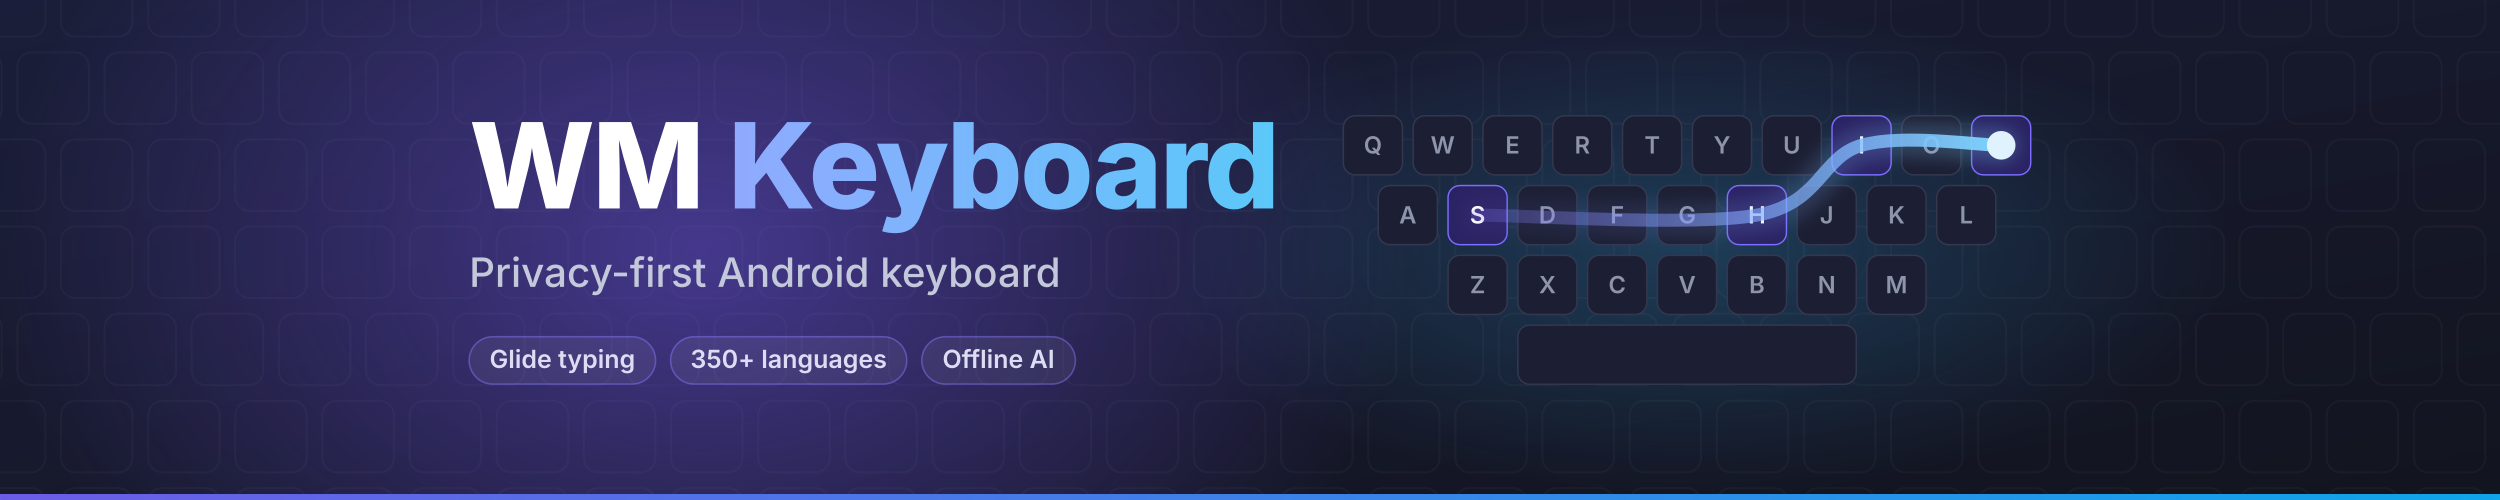
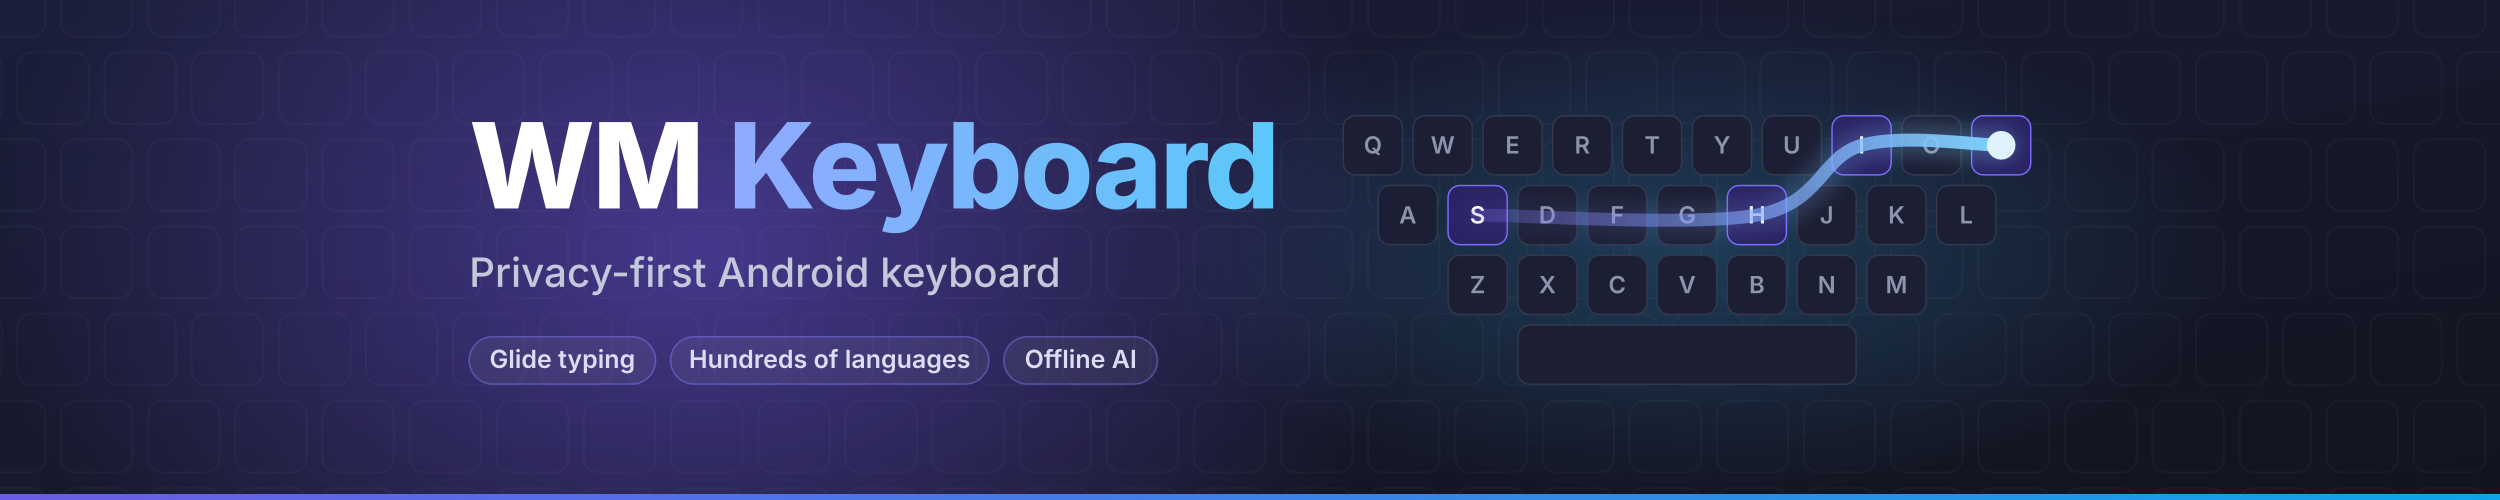
<svg xmlns="http://www.w3.org/2000/svg" width="1920" height="384" viewBox="0 0 1920 384">
  <defs>
    <linearGradient id="bg" x1="0" y1="0" x2="1" y2="1">
      <stop offset="0" stop-color="#1B1E3A" />
      <stop offset="1" stop-color="#12141F" />
    </linearGradient>
    <radialGradient id="glow" cx="0.5" cy="0.5" r="0.5">
      <stop offset="0" stop-color="#7C5CFF" stop-opacity="0.45" />
      <stop offset="1" stop-color="#7C5CFF" stop-opacity="0" />
    </radialGradient>
    <radialGradient id="glow2" cx="0.5" cy="0.5" r="0.5">
      <stop offset="0" stop-color="#38BDF8" stop-opacity="0.22" />
      <stop offset="1" stop-color="#38BDF8" stop-opacity="0" />
    </radialGradient>
    <linearGradient id="wm" x1="0" y1="0" x2="1" y2="0">
      <stop offset="0" stop-color="#A99BFF" />
      <stop offset="1" stop-color="#5CC8FA" />
    </linearGradient>
    <linearGradient id="trail" x1="0" y1="0" x2="1" y2="0" gradientUnits="objectBoundingBox">
      <stop offset="0" stop-color="#8B7CFF" stop-opacity="0.2" />
      <stop offset="1" stop-color="#7DD3FC" />
    </linearGradient>
    <linearGradient id="bar" x1="0" y1="0" x2="1" y2="0">
      <stop offset="0" stop-color="#6C5CE7" />
      <stop offset="1" stop-color="#0EA5E9" />
    </linearGradient>
    <filter id="blur" x="-20%" y="-50%" width="140%" height="200%">
      <feGaussianBlur stdDeviation="6" />
    </filter>
  </defs>
  <rect width="1920" height="384" fill="url(#bg)" />
  <rect x="-87.0" y="-26.8" width="54.9" height="54.9" rx="11.0" fill="none" stroke="#FFFFFF" stroke-opacity="0.035" stroke-width="1.5" />
  <rect x="-20.1" y="-26.8" width="54.9" height="54.9" rx="11.0" fill="none" stroke="#FFFFFF" stroke-opacity="0.035" stroke-width="1.5" />
  <rect x="46.8" y="-26.8" width="54.9" height="54.9" rx="11.0" fill="none" stroke="#FFFFFF" stroke-opacity="0.035" stroke-width="1.5" />
  <rect x="113.8" y="-26.8" width="54.9" height="54.9" rx="11.0" fill="none" stroke="#FFFFFF" stroke-opacity="0.035" stroke-width="1.5" />
  <rect x="180.7" y="-26.8" width="54.9" height="54.9" rx="11.0" fill="none" stroke="#FFFFFF" stroke-opacity="0.035" stroke-width="1.5" />
  <rect x="247.6" y="-26.8" width="54.9" height="54.9" rx="11.0" fill="none" stroke="#FFFFFF" stroke-opacity="0.035" stroke-width="1.5" />
  <rect x="314.6" y="-26.8" width="54.9" height="54.9" rx="11.0" fill="none" stroke="#FFFFFF" stroke-opacity="0.035" stroke-width="1.5" />
  <rect x="381.5" y="-26.8" width="54.9" height="54.9" rx="11.0" fill="none" stroke="#FFFFFF" stroke-opacity="0.035" stroke-width="1.5" />
  <rect x="448.4" y="-26.8" width="54.9" height="54.9" rx="11.0" fill="none" stroke="#FFFFFF" stroke-opacity="0.035" stroke-width="1.5" />
  <rect x="515.3" y="-26.8" width="54.9" height="54.9" rx="11.0" fill="none" stroke="#FFFFFF" stroke-opacity="0.035" stroke-width="1.5" />
  <rect x="582.3" y="-26.8" width="54.9" height="54.9" rx="11.0" fill="none" stroke="#FFFFFF" stroke-opacity="0.035" stroke-width="1.5" />
  <rect x="649.2" y="-26.8" width="54.9" height="54.9" rx="11.0" fill="none" stroke="#FFFFFF" stroke-opacity="0.035" stroke-width="1.5" />
  <rect x="716.1" y="-26.8" width="54.9" height="54.9" rx="11.0" fill="none" stroke="#FFFFFF" stroke-opacity="0.035" stroke-width="1.5" />
  <rect x="783.0" y="-26.8" width="54.9" height="54.9" rx="11.0" fill="none" stroke="#FFFFFF" stroke-opacity="0.035" stroke-width="1.5" />
  <rect x="850.0" y="-26.8" width="54.9" height="54.9" rx="11.0" fill="none" stroke="#FFFFFF" stroke-opacity="0.035" stroke-width="1.5" />
  <rect x="916.9" y="-26.8" width="54.9" height="54.9" rx="11.0" fill="none" stroke="#FFFFFF" stroke-opacity="0.035" stroke-width="1.5" />
  <rect x="983.8" y="-26.8" width="54.9" height="54.9" rx="11.0" fill="none" stroke="#FFFFFF" stroke-opacity="0.035" stroke-width="1.5" />
  <rect x="1050.7" y="-26.8" width="54.9" height="54.9" rx="11.0" fill="none" stroke="#FFFFFF" stroke-opacity="0.035" stroke-width="1.5" />
  <rect x="1117.7" y="-26.8" width="54.9" height="54.9" rx="11.0" fill="none" stroke="#FFFFFF" stroke-opacity="0.035" stroke-width="1.5" />
  <rect x="1184.6" y="-26.8" width="54.9" height="54.9" rx="11.0" fill="none" stroke="#FFFFFF" stroke-opacity="0.035" stroke-width="1.5" />
  <rect x="1251.5" y="-26.8" width="54.9" height="54.9" rx="11.0" fill="none" stroke="#FFFFFF" stroke-opacity="0.035" stroke-width="1.5" />
  <rect x="1318.4" y="-26.8" width="54.9" height="54.9" rx="11.0" fill="none" stroke="#FFFFFF" stroke-opacity="0.035" stroke-width="1.5" />
  <rect x="1385.4" y="-26.8" width="54.9" height="54.9" rx="11.0" fill="none" stroke="#FFFFFF" stroke-opacity="0.035" stroke-width="1.5" />
  <rect x="1452.3" y="-26.8" width="54.9" height="54.9" rx="11.0" fill="none" stroke="#FFFFFF" stroke-opacity="0.035" stroke-width="1.5" />
  <rect x="1519.2" y="-26.8" width="54.9" height="54.9" rx="11.0" fill="none" stroke="#FFFFFF" stroke-opacity="0.035" stroke-width="1.5" />
  <rect x="1586.1" y="-26.8" width="54.9" height="54.9" rx="11.0" fill="none" stroke="#FFFFFF" stroke-opacity="0.035" stroke-width="1.5" />
  <rect x="1653.1" y="-26.8" width="54.9" height="54.9" rx="11.0" fill="none" stroke="#FFFFFF" stroke-opacity="0.035" stroke-width="1.5" />
  <rect x="1720.0" y="-26.8" width="54.9" height="54.9" rx="11.0" fill="none" stroke="#FFFFFF" stroke-opacity="0.035" stroke-width="1.5" />
  <rect x="1786.9" y="-26.8" width="54.9" height="54.9" rx="11.0" fill="none" stroke="#FFFFFF" stroke-opacity="0.035" stroke-width="1.5" />
  <rect x="1853.8" y="-26.8" width="54.9" height="54.9" rx="11.0" fill="none" stroke="#FFFFFF" stroke-opacity="0.035" stroke-width="1.5" />
  <rect x="1920.8" y="-26.8" width="54.9" height="54.9" rx="11.0" fill="none" stroke="#FFFFFF" stroke-opacity="0.035" stroke-width="1.5" />
  <rect x="-53.5" y="40.2" width="54.9" height="54.9" rx="11.0" fill="none" stroke="#FFFFFF" stroke-opacity="0.035" stroke-width="1.5" />
  <rect x="13.4" y="40.2" width="54.9" height="54.9" rx="11.0" fill="none" stroke="#FFFFFF" stroke-opacity="0.035" stroke-width="1.5" />
  <rect x="80.3" y="40.2" width="54.9" height="54.9" rx="11.0" fill="none" stroke="#FFFFFF" stroke-opacity="0.035" stroke-width="1.5" />
  <rect x="147.2" y="40.2" width="54.9" height="54.9" rx="11.0" fill="none" stroke="#FFFFFF" stroke-opacity="0.035" stroke-width="1.5" />
  <rect x="214.2" y="40.2" width="54.9" height="54.9" rx="11.0" fill="none" stroke="#FFFFFF" stroke-opacity="0.035" stroke-width="1.5" />
  <rect x="281.1" y="40.2" width="54.9" height="54.9" rx="11.0" fill="none" stroke="#FFFFFF" stroke-opacity="0.035" stroke-width="1.5" />
  <rect x="348.0" y="40.2" width="54.9" height="54.9" rx="11.0" fill="none" stroke="#FFFFFF" stroke-opacity="0.035" stroke-width="1.5" />
  <rect x="414.9" y="40.2" width="54.9" height="54.9" rx="11.0" fill="none" stroke="#FFFFFF" stroke-opacity="0.035" stroke-width="1.5" />
  <rect x="481.9" y="40.2" width="54.9" height="54.9" rx="11.0" fill="none" stroke="#FFFFFF" stroke-opacity="0.035" stroke-width="1.5" />
  <rect x="548.8" y="40.2" width="54.9" height="54.9" rx="11.0" fill="none" stroke="#FFFFFF" stroke-opacity="0.035" stroke-width="1.5" />
  <rect x="615.7" y="40.2" width="54.9" height="54.9" rx="11.0" fill="none" stroke="#FFFFFF" stroke-opacity="0.035" stroke-width="1.5" />
  <rect x="682.6" y="40.2" width="54.9" height="54.9" rx="11.0" fill="none" stroke="#FFFFFF" stroke-opacity="0.035" stroke-width="1.5" />
  <rect x="749.6" y="40.2" width="54.9" height="54.9" rx="11.0" fill="none" stroke="#FFFFFF" stroke-opacity="0.035" stroke-width="1.5" />
  <rect x="816.5" y="40.2" width="54.9" height="54.9" rx="11.0" fill="none" stroke="#FFFFFF" stroke-opacity="0.035" stroke-width="1.5" />
  <rect x="883.4" y="40.2" width="54.9" height="54.9" rx="11.0" fill="none" stroke="#FFFFFF" stroke-opacity="0.035" stroke-width="1.5" />
  <rect x="950.3" y="40.2" width="54.9" height="54.9" rx="11.0" fill="none" stroke="#FFFFFF" stroke-opacity="0.035" stroke-width="1.5" />
  <rect x="1017.3" y="40.2" width="54.9" height="54.9" rx="11.0" fill="none" stroke="#FFFFFF" stroke-opacity="0.035" stroke-width="1.5" />
  <rect x="1084.2" y="40.2" width="54.9" height="54.9" rx="11.0" fill="none" stroke="#FFFFFF" stroke-opacity="0.035" stroke-width="1.5" />
  <rect x="1151.1" y="40.2" width="54.9" height="54.9" rx="11.0" fill="none" stroke="#FFFFFF" stroke-opacity="0.035" stroke-width="1.5" />
  <rect x="1218.0" y="40.2" width="54.9" height="54.9" rx="11.0" fill="none" stroke="#FFFFFF" stroke-opacity="0.035" stroke-width="1.5" />
  <rect x="1285.0" y="40.2" width="54.9" height="54.9" rx="11.0" fill="none" stroke="#FFFFFF" stroke-opacity="0.035" stroke-width="1.5" />
  <rect x="1351.9" y="40.2" width="54.9" height="54.9" rx="11.0" fill="none" stroke="#FFFFFF" stroke-opacity="0.035" stroke-width="1.5" />
  <rect x="1418.8" y="40.2" width="54.9" height="54.9" rx="11.0" fill="none" stroke="#FFFFFF" stroke-opacity="0.035" stroke-width="1.5" />
  <rect x="1485.8" y="40.2" width="54.9" height="54.9" rx="11.0" fill="none" stroke="#FFFFFF" stroke-opacity="0.035" stroke-width="1.5" />
  <rect x="1552.7" y="40.2" width="54.9" height="54.9" rx="11.0" fill="none" stroke="#FFFFFF" stroke-opacity="0.035" stroke-width="1.5" />
  <rect x="1619.6" y="40.2" width="54.9" height="54.9" rx="11.0" fill="none" stroke="#FFFFFF" stroke-opacity="0.035" stroke-width="1.5" />
  <rect x="1686.5" y="40.2" width="54.9" height="54.9" rx="11.0" fill="none" stroke="#FFFFFF" stroke-opacity="0.035" stroke-width="1.5" />
  <rect x="1753.5" y="40.2" width="54.9" height="54.9" rx="11.0" fill="none" stroke="#FFFFFF" stroke-opacity="0.035" stroke-width="1.5" />
  <rect x="1820.4" y="40.2" width="54.9" height="54.9" rx="11.0" fill="none" stroke="#FFFFFF" stroke-opacity="0.035" stroke-width="1.5" />
  <rect x="1887.3" y="40.2" width="54.9" height="54.9" rx="11.0" fill="none" stroke="#FFFFFF" stroke-opacity="0.035" stroke-width="1.5" />
  <rect x="1954.2" y="40.2" width="54.9" height="54.9" rx="11.0" fill="none" stroke="#FFFFFF" stroke-opacity="0.035" stroke-width="1.5" />
  <rect x="-20.1" y="107.1" width="54.9" height="54.9" rx="11.0" fill="none" stroke="#FFFFFF" stroke-opacity="0.035" stroke-width="1.5" />
  <rect x="46.8" y="107.1" width="54.9" height="54.9" rx="11.0" fill="none" stroke="#FFFFFF" stroke-opacity="0.035" stroke-width="1.5" />
  <rect x="113.8" y="107.1" width="54.9" height="54.9" rx="11.0" fill="none" stroke="#FFFFFF" stroke-opacity="0.035" stroke-width="1.5" />
  <rect x="180.7" y="107.1" width="54.9" height="54.9" rx="11.0" fill="none" stroke="#FFFFFF" stroke-opacity="0.035" stroke-width="1.5" />
  <rect x="247.6" y="107.1" width="54.9" height="54.9" rx="11.0" fill="none" stroke="#FFFFFF" stroke-opacity="0.035" stroke-width="1.5" />
  <rect x="314.6" y="107.1" width="54.9" height="54.9" rx="11.0" fill="none" stroke="#FFFFFF" stroke-opacity="0.035" stroke-width="1.5" />
  <rect x="381.5" y="107.1" width="54.9" height="54.9" rx="11.0" fill="none" stroke="#FFFFFF" stroke-opacity="0.035" stroke-width="1.5" />
  <rect x="448.4" y="107.1" width="54.9" height="54.9" rx="11.0" fill="none" stroke="#FFFFFF" stroke-opacity="0.035" stroke-width="1.5" />
  <rect x="515.3" y="107.1" width="54.9" height="54.9" rx="11.0" fill="none" stroke="#FFFFFF" stroke-opacity="0.035" stroke-width="1.5" />
  <rect x="582.3" y="107.1" width="54.9" height="54.9" rx="11.0" fill="none" stroke="#FFFFFF" stroke-opacity="0.035" stroke-width="1.5" />
  <rect x="649.2" y="107.1" width="54.9" height="54.9" rx="11.0" fill="none" stroke="#FFFFFF" stroke-opacity="0.035" stroke-width="1.5" />
  <rect x="716.1" y="107.1" width="54.9" height="54.9" rx="11.0" fill="none" stroke="#FFFFFF" stroke-opacity="0.035" stroke-width="1.5" />
  <rect x="783.0" y="107.1" width="54.9" height="54.9" rx="11.0" fill="none" stroke="#FFFFFF" stroke-opacity="0.035" stroke-width="1.5" />
  <rect x="850.0" y="107.1" width="54.9" height="54.9" rx="11.0" fill="none" stroke="#FFFFFF" stroke-opacity="0.035" stroke-width="1.5" />
  <rect x="916.9" y="107.1" width="54.9" height="54.9" rx="11.0" fill="none" stroke="#FFFFFF" stroke-opacity="0.035" stroke-width="1.5" />
  <rect x="983.8" y="107.1" width="54.9" height="54.9" rx="11.0" fill="none" stroke="#FFFFFF" stroke-opacity="0.035" stroke-width="1.5" />
  <rect x="1050.7" y="107.1" width="54.9" height="54.9" rx="11.0" fill="none" stroke="#FFFFFF" stroke-opacity="0.035" stroke-width="1.5" />
  <rect x="1117.7" y="107.1" width="54.9" height="54.9" rx="11.0" fill="none" stroke="#FFFFFF" stroke-opacity="0.035" stroke-width="1.5" />
  <rect x="1184.6" y="107.1" width="54.9" height="54.9" rx="11.0" fill="none" stroke="#FFFFFF" stroke-opacity="0.035" stroke-width="1.5" />
  <rect x="1251.5" y="107.1" width="54.9" height="54.9" rx="11.0" fill="none" stroke="#FFFFFF" stroke-opacity="0.035" stroke-width="1.5" />
  <rect x="1318.4" y="107.1" width="54.9" height="54.9" rx="11.0" fill="none" stroke="#FFFFFF" stroke-opacity="0.035" stroke-width="1.5" />
  <rect x="1385.4" y="107.1" width="54.9" height="54.9" rx="11.0" fill="none" stroke="#FFFFFF" stroke-opacity="0.035" stroke-width="1.5" />
  <rect x="1452.3" y="107.1" width="54.9" height="54.9" rx="11.0" fill="none" stroke="#FFFFFF" stroke-opacity="0.035" stroke-width="1.5" />
  <rect x="1519.2" y="107.1" width="54.9" height="54.9" rx="11.0" fill="none" stroke="#FFFFFF" stroke-opacity="0.035" stroke-width="1.5" />
  <rect x="1586.1" y="107.1" width="54.9" height="54.9" rx="11.0" fill="none" stroke="#FFFFFF" stroke-opacity="0.035" stroke-width="1.5" />
  <rect x="1653.1" y="107.1" width="54.9" height="54.9" rx="11.0" fill="none" stroke="#FFFFFF" stroke-opacity="0.035" stroke-width="1.5" />
  <rect x="1720.0" y="107.1" width="54.9" height="54.9" rx="11.0" fill="none" stroke="#FFFFFF" stroke-opacity="0.035" stroke-width="1.5" />
  <rect x="1786.9" y="107.1" width="54.9" height="54.9" rx="11.0" fill="none" stroke="#FFFFFF" stroke-opacity="0.035" stroke-width="1.5" />
  <rect x="1853.8" y="107.1" width="54.9" height="54.9" rx="11.0" fill="none" stroke="#FFFFFF" stroke-opacity="0.035" stroke-width="1.5" />
  <rect x="1920.8" y="107.1" width="54.9" height="54.9" rx="11.0" fill="none" stroke="#FFFFFF" stroke-opacity="0.035" stroke-width="1.5" />
  <rect x="1987.7" y="107.1" width="54.9" height="54.9" rx="11.0" fill="none" stroke="#FFFFFF" stroke-opacity="0.035" stroke-width="1.5" />
  <rect x="-87.0" y="174.0" width="54.9" height="54.9" rx="11.0" fill="none" stroke="#FFFFFF" stroke-opacity="0.035" stroke-width="1.5" />
  <rect x="-20.1" y="174.0" width="54.9" height="54.9" rx="11.0" fill="none" stroke="#FFFFFF" stroke-opacity="0.035" stroke-width="1.5" />
  <rect x="46.8" y="174.0" width="54.9" height="54.9" rx="11.0" fill="none" stroke="#FFFFFF" stroke-opacity="0.035" stroke-width="1.5" />
  <rect x="113.8" y="174.0" width="54.9" height="54.9" rx="11.0" fill="none" stroke="#FFFFFF" stroke-opacity="0.035" stroke-width="1.5" />
  <rect x="180.7" y="174.0" width="54.9" height="54.9" rx="11.0" fill="none" stroke="#FFFFFF" stroke-opacity="0.035" stroke-width="1.5" />
  <rect x="247.6" y="174.0" width="54.9" height="54.9" rx="11.0" fill="none" stroke="#FFFFFF" stroke-opacity="0.035" stroke-width="1.5" />
  <rect x="314.6" y="174.0" width="54.9" height="54.9" rx="11.0" fill="none" stroke="#FFFFFF" stroke-opacity="0.035" stroke-width="1.5" />
  <rect x="381.5" y="174.0" width="54.9" height="54.9" rx="11.0" fill="none" stroke="#FFFFFF" stroke-opacity="0.035" stroke-width="1.5" />
  <rect x="448.4" y="174.0" width="54.9" height="54.9" rx="11.0" fill="none" stroke="#FFFFFF" stroke-opacity="0.035" stroke-width="1.5" />
  <rect x="515.3" y="174.0" width="54.9" height="54.9" rx="11.0" fill="none" stroke="#FFFFFF" stroke-opacity="0.035" stroke-width="1.5" />
  <rect x="582.3" y="174.0" width="54.9" height="54.9" rx="11.0" fill="none" stroke="#FFFFFF" stroke-opacity="0.035" stroke-width="1.5" />
  <rect x="649.2" y="174.0" width="54.9" height="54.9" rx="11.0" fill="none" stroke="#FFFFFF" stroke-opacity="0.035" stroke-width="1.5" />
  <rect x="716.1" y="174.0" width="54.9" height="54.9" rx="11.0" fill="none" stroke="#FFFFFF" stroke-opacity="0.035" stroke-width="1.5" />
  <rect x="783.0" y="174.0" width="54.9" height="54.9" rx="11.0" fill="none" stroke="#FFFFFF" stroke-opacity="0.035" stroke-width="1.5" />
  <rect x="850.0" y="174.0" width="54.9" height="54.9" rx="11.0" fill="none" stroke="#FFFFFF" stroke-opacity="0.035" stroke-width="1.5" />
  <rect x="916.9" y="174.0" width="54.9" height="54.9" rx="11.0" fill="none" stroke="#FFFFFF" stroke-opacity="0.035" stroke-width="1.5" />
  <rect x="983.8" y="174.0" width="54.9" height="54.9" rx="11.0" fill="none" stroke="#FFFFFF" stroke-opacity="0.035" stroke-width="1.5" />
  <rect x="1050.7" y="174.0" width="54.9" height="54.9" rx="11.0" fill="none" stroke="#FFFFFF" stroke-opacity="0.035" stroke-width="1.5" />
  <rect x="1117.7" y="174.0" width="54.9" height="54.9" rx="11.0" fill="none" stroke="#FFFFFF" stroke-opacity="0.035" stroke-width="1.5" />
  <rect x="1184.6" y="174.0" width="54.9" height="54.9" rx="11.0" fill="none" stroke="#FFFFFF" stroke-opacity="0.035" stroke-width="1.5" />
  <rect x="1251.5" y="174.0" width="54.9" height="54.9" rx="11.0" fill="none" stroke="#FFFFFF" stroke-opacity="0.035" stroke-width="1.5" />
  <rect x="1318.4" y="174.0" width="54.9" height="54.9" rx="11.0" fill="none" stroke="#FFFFFF" stroke-opacity="0.035" stroke-width="1.5" />
  <rect x="1385.4" y="174.0" width="54.9" height="54.9" rx="11.0" fill="none" stroke="#FFFFFF" stroke-opacity="0.035" stroke-width="1.5" />
  <rect x="1452.3" y="174.0" width="54.9" height="54.9" rx="11.0" fill="none" stroke="#FFFFFF" stroke-opacity="0.035" stroke-width="1.5" />
  <rect x="1519.2" y="174.0" width="54.9" height="54.9" rx="11.0" fill="none" stroke="#FFFFFF" stroke-opacity="0.035" stroke-width="1.5" />
  <rect x="1586.1" y="174.0" width="54.9" height="54.9" rx="11.0" fill="none" stroke="#FFFFFF" stroke-opacity="0.035" stroke-width="1.5" />
  <rect x="1653.1" y="174.0" width="54.9" height="54.9" rx="11.0" fill="none" stroke="#FFFFFF" stroke-opacity="0.035" stroke-width="1.5" />
  <rect x="1720.0" y="174.0" width="54.9" height="54.9" rx="11.0" fill="none" stroke="#FFFFFF" stroke-opacity="0.035" stroke-width="1.5" />
  <rect x="1786.9" y="174.0" width="54.9" height="54.9" rx="11.0" fill="none" stroke="#FFFFFF" stroke-opacity="0.035" stroke-width="1.5" />
  <rect x="1853.8" y="174.0" width="54.9" height="54.9" rx="11.0" fill="none" stroke="#FFFFFF" stroke-opacity="0.035" stroke-width="1.5" />
  <rect x="1920.8" y="174.0" width="54.9" height="54.9" rx="11.0" fill="none" stroke="#FFFFFF" stroke-opacity="0.035" stroke-width="1.5" />
  <rect x="-53.5" y="240.9" width="54.9" height="54.9" rx="11.0" fill="none" stroke="#FFFFFF" stroke-opacity="0.035" stroke-width="1.5" />
  <rect x="13.4" y="240.9" width="54.9" height="54.9" rx="11.0" fill="none" stroke="#FFFFFF" stroke-opacity="0.035" stroke-width="1.5" />
  <rect x="80.3" y="240.9" width="54.9" height="54.9" rx="11.0" fill="none" stroke="#FFFFFF" stroke-opacity="0.035" stroke-width="1.5" />
  <rect x="147.2" y="240.9" width="54.9" height="54.9" rx="11.0" fill="none" stroke="#FFFFFF" stroke-opacity="0.035" stroke-width="1.5" />
  <rect x="214.2" y="240.9" width="54.9" height="54.9" rx="11.0" fill="none" stroke="#FFFFFF" stroke-opacity="0.035" stroke-width="1.5" />
  <rect x="281.1" y="240.9" width="54.9" height="54.9" rx="11.0" fill="none" stroke="#FFFFFF" stroke-opacity="0.035" stroke-width="1.5" />
  <rect x="348.0" y="240.9" width="54.9" height="54.9" rx="11.0" fill="none" stroke="#FFFFFF" stroke-opacity="0.035" stroke-width="1.5" />
  <rect x="414.9" y="240.9" width="54.9" height="54.9" rx="11.0" fill="none" stroke="#FFFFFF" stroke-opacity="0.035" stroke-width="1.5" />
  <rect x="481.9" y="240.9" width="54.9" height="54.9" rx="11.0" fill="none" stroke="#FFFFFF" stroke-opacity="0.035" stroke-width="1.5" />
  <rect x="548.8" y="240.9" width="54.9" height="54.9" rx="11.0" fill="none" stroke="#FFFFFF" stroke-opacity="0.035" stroke-width="1.5" />
  <rect x="615.7" y="240.9" width="54.9" height="54.9" rx="11.0" fill="none" stroke="#FFFFFF" stroke-opacity="0.035" stroke-width="1.5" />
  <rect x="682.6" y="240.9" width="54.9" height="54.9" rx="11.0" fill="none" stroke="#FFFFFF" stroke-opacity="0.035" stroke-width="1.5" />
  <rect x="749.6" y="240.9" width="54.9" height="54.9" rx="11.0" fill="none" stroke="#FFFFFF" stroke-opacity="0.035" stroke-width="1.5" />
  <rect x="816.5" y="240.9" width="54.9" height="54.9" rx="11.0" fill="none" stroke="#FFFFFF" stroke-opacity="0.035" stroke-width="1.5" />
  <rect x="883.4" y="240.9" width="54.9" height="54.9" rx="11.0" fill="none" stroke="#FFFFFF" stroke-opacity="0.035" stroke-width="1.5" />
  <rect x="950.3" y="240.9" width="54.9" height="54.9" rx="11.0" fill="none" stroke="#FFFFFF" stroke-opacity="0.035" stroke-width="1.5" />
  <rect x="1017.3" y="240.9" width="54.9" height="54.9" rx="11.0" fill="none" stroke="#FFFFFF" stroke-opacity="0.035" stroke-width="1.5" />
  <rect x="1084.2" y="240.9" width="54.9" height="54.9" rx="11.0" fill="none" stroke="#FFFFFF" stroke-opacity="0.035" stroke-width="1.5" />
  <rect x="1151.1" y="240.9" width="54.9" height="54.9" rx="11.0" fill="none" stroke="#FFFFFF" stroke-opacity="0.035" stroke-width="1.5" />
  <rect x="1218.0" y="240.9" width="54.9" height="54.9" rx="11.0" fill="none" stroke="#FFFFFF" stroke-opacity="0.035" stroke-width="1.5" />
  <rect x="1285.0" y="240.9" width="54.9" height="54.9" rx="11.0" fill="none" stroke="#FFFFFF" stroke-opacity="0.035" stroke-width="1.5" />
  <rect x="1351.9" y="240.9" width="54.9" height="54.9" rx="11.0" fill="none" stroke="#FFFFFF" stroke-opacity="0.035" stroke-width="1.5" />
  <rect x="1418.8" y="240.9" width="54.9" height="54.9" rx="11.0" fill="none" stroke="#FFFFFF" stroke-opacity="0.035" stroke-width="1.5" />
  <rect x="1485.8" y="240.9" width="54.9" height="54.9" rx="11.0" fill="none" stroke="#FFFFFF" stroke-opacity="0.035" stroke-width="1.5" />
  <rect x="1552.7" y="240.9" width="54.9" height="54.9" rx="11.0" fill="none" stroke="#FFFFFF" stroke-opacity="0.035" stroke-width="1.5" />
  <rect x="1619.6" y="240.9" width="54.9" height="54.9" rx="11.0" fill="none" stroke="#FFFFFF" stroke-opacity="0.035" stroke-width="1.5" />
  <rect x="1686.5" y="240.9" width="54.9" height="54.9" rx="11.0" fill="none" stroke="#FFFFFF" stroke-opacity="0.035" stroke-width="1.5" />
  <rect x="1753.5" y="240.9" width="54.9" height="54.9" rx="11.0" fill="none" stroke="#FFFFFF" stroke-opacity="0.035" stroke-width="1.5" />
  <rect x="1820.4" y="240.9" width="54.9" height="54.9" rx="11.0" fill="none" stroke="#FFFFFF" stroke-opacity="0.035" stroke-width="1.5" />
  <rect x="1887.3" y="240.9" width="54.9" height="54.9" rx="11.0" fill="none" stroke="#FFFFFF" stroke-opacity="0.035" stroke-width="1.5" />
  <rect x="1954.2" y="240.9" width="54.9" height="54.9" rx="11.0" fill="none" stroke="#FFFFFF" stroke-opacity="0.035" stroke-width="1.5" />
  <rect x="-20.1" y="307.9" width="54.9" height="54.9" rx="11.0" fill="none" stroke="#FFFFFF" stroke-opacity="0.035" stroke-width="1.5" />
  <rect x="46.8" y="307.9" width="54.9" height="54.9" rx="11.0" fill="none" stroke="#FFFFFF" stroke-opacity="0.035" stroke-width="1.5" />
  <rect x="113.8" y="307.9" width="54.9" height="54.9" rx="11.0" fill="none" stroke="#FFFFFF" stroke-opacity="0.035" stroke-width="1.5" />
  <rect x="180.7" y="307.9" width="54.9" height="54.9" rx="11.0" fill="none" stroke="#FFFFFF" stroke-opacity="0.035" stroke-width="1.5" />
  <rect x="247.6" y="307.9" width="54.9" height="54.9" rx="11.0" fill="none" stroke="#FFFFFF" stroke-opacity="0.035" stroke-width="1.5" />
  <rect x="314.6" y="307.9" width="54.9" height="54.9" rx="11.0" fill="none" stroke="#FFFFFF" stroke-opacity="0.035" stroke-width="1.5" />
  <rect x="381.5" y="307.9" width="54.9" height="54.9" rx="11.0" fill="none" stroke="#FFFFFF" stroke-opacity="0.035" stroke-width="1.5" />
  <rect x="448.4" y="307.9" width="54.9" height="54.9" rx="11.0" fill="none" stroke="#FFFFFF" stroke-opacity="0.035" stroke-width="1.5" />
  <rect x="515.3" y="307.9" width="54.9" height="54.9" rx="11.0" fill="none" stroke="#FFFFFF" stroke-opacity="0.035" stroke-width="1.5" />
  <rect x="582.3" y="307.9" width="54.9" height="54.9" rx="11.0" fill="none" stroke="#FFFFFF" stroke-opacity="0.035" stroke-width="1.5" />
  <rect x="649.2" y="307.9" width="54.9" height="54.9" rx="11.0" fill="none" stroke="#FFFFFF" stroke-opacity="0.035" stroke-width="1.5" />
  <rect x="716.1" y="307.9" width="54.9" height="54.9" rx="11.0" fill="none" stroke="#FFFFFF" stroke-opacity="0.035" stroke-width="1.5" />
  <rect x="783.0" y="307.9" width="54.9" height="54.9" rx="11.0" fill="none" stroke="#FFFFFF" stroke-opacity="0.035" stroke-width="1.5" />
  <rect x="850.0" y="307.9" width="54.9" height="54.9" rx="11.0" fill="none" stroke="#FFFFFF" stroke-opacity="0.035" stroke-width="1.5" />
  <rect x="916.9" y="307.9" width="54.9" height="54.9" rx="11.0" fill="none" stroke="#FFFFFF" stroke-opacity="0.035" stroke-width="1.5" />
  <rect x="983.8" y="307.9" width="54.9" height="54.9" rx="11.0" fill="none" stroke="#FFFFFF" stroke-opacity="0.035" stroke-width="1.5" />
  <rect x="1050.7" y="307.9" width="54.9" height="54.9" rx="11.0" fill="none" stroke="#FFFFFF" stroke-opacity="0.035" stroke-width="1.5" />
  <rect x="1117.7" y="307.9" width="54.9" height="54.9" rx="11.0" fill="none" stroke="#FFFFFF" stroke-opacity="0.035" stroke-width="1.5" />
  <rect x="1184.6" y="307.9" width="54.9" height="54.9" rx="11.0" fill="none" stroke="#FFFFFF" stroke-opacity="0.035" stroke-width="1.5" />
  <rect x="1251.5" y="307.9" width="54.9" height="54.9" rx="11.0" fill="none" stroke="#FFFFFF" stroke-opacity="0.035" stroke-width="1.5" />
  <rect x="1318.4" y="307.9" width="54.9" height="54.9" rx="11.0" fill="none" stroke="#FFFFFF" stroke-opacity="0.035" stroke-width="1.5" />
  <rect x="1385.4" y="307.9" width="54.9" height="54.9" rx="11.0" fill="none" stroke="#FFFFFF" stroke-opacity="0.035" stroke-width="1.5" />
  <rect x="1452.3" y="307.9" width="54.9" height="54.9" rx="11.0" fill="none" stroke="#FFFFFF" stroke-opacity="0.035" stroke-width="1.5" />
  <rect x="1519.2" y="307.9" width="54.9" height="54.9" rx="11.0" fill="none" stroke="#FFFFFF" stroke-opacity="0.035" stroke-width="1.5" />
  <rect x="1586.1" y="307.9" width="54.9" height="54.9" rx="11.0" fill="none" stroke="#FFFFFF" stroke-opacity="0.035" stroke-width="1.5" />
  <rect x="1653.1" y="307.9" width="54.9" height="54.9" rx="11.0" fill="none" stroke="#FFFFFF" stroke-opacity="0.035" stroke-width="1.5" />
  <rect x="1720.0" y="307.9" width="54.9" height="54.9" rx="11.0" fill="none" stroke="#FFFFFF" stroke-opacity="0.035" stroke-width="1.5" />
  <rect x="1786.9" y="307.9" width="54.9" height="54.9" rx="11.0" fill="none" stroke="#FFFFFF" stroke-opacity="0.035" stroke-width="1.5" />
  <rect x="1853.8" y="307.9" width="54.9" height="54.9" rx="11.0" fill="none" stroke="#FFFFFF" stroke-opacity="0.035" stroke-width="1.5" />
  <rect x="1920.8" y="307.9" width="54.9" height="54.9" rx="11.0" fill="none" stroke="#FFFFFF" stroke-opacity="0.035" stroke-width="1.5" />
  <rect x="1987.7" y="307.9" width="54.9" height="54.9" rx="11.0" fill="none" stroke="#FFFFFF" stroke-opacity="0.035" stroke-width="1.5" />
  <rect x="-87.0" y="374.8" width="54.9" height="54.9" rx="11.0" fill="none" stroke="#FFFFFF" stroke-opacity="0.035" stroke-width="1.5" />
  <rect x="-20.1" y="374.8" width="54.9" height="54.9" rx="11.0" fill="none" stroke="#FFFFFF" stroke-opacity="0.035" stroke-width="1.5" />
  <rect x="46.8" y="374.8" width="54.9" height="54.9" rx="11.0" fill="none" stroke="#FFFFFF" stroke-opacity="0.035" stroke-width="1.5" />
  <rect x="113.8" y="374.8" width="54.9" height="54.9" rx="11.0" fill="none" stroke="#FFFFFF" stroke-opacity="0.035" stroke-width="1.5" />
  <rect x="180.7" y="374.8" width="54.9" height="54.9" rx="11.0" fill="none" stroke="#FFFFFF" stroke-opacity="0.035" stroke-width="1.5" />
  <rect x="247.6" y="374.8" width="54.9" height="54.9" rx="11.0" fill="none" stroke="#FFFFFF" stroke-opacity="0.035" stroke-width="1.5" />
  <rect x="314.6" y="374.8" width="54.9" height="54.9" rx="11.0" fill="none" stroke="#FFFFFF" stroke-opacity="0.035" stroke-width="1.5" />
  <rect x="381.5" y="374.8" width="54.9" height="54.9" rx="11.0" fill="none" stroke="#FFFFFF" stroke-opacity="0.035" stroke-width="1.5" />
  <rect x="448.4" y="374.8" width="54.9" height="54.9" rx="11.0" fill="none" stroke="#FFFFFF" stroke-opacity="0.035" stroke-width="1.5" />
  <rect x="515.3" y="374.8" width="54.9" height="54.9" rx="11.0" fill="none" stroke="#FFFFFF" stroke-opacity="0.035" stroke-width="1.5" />
  <rect x="582.3" y="374.8" width="54.9" height="54.9" rx="11.0" fill="none" stroke="#FFFFFF" stroke-opacity="0.035" stroke-width="1.5" />
  <rect x="649.2" y="374.8" width="54.9" height="54.9" rx="11.0" fill="none" stroke="#FFFFFF" stroke-opacity="0.035" stroke-width="1.5" />
  <rect x="716.1" y="374.8" width="54.9" height="54.9" rx="11.0" fill="none" stroke="#FFFFFF" stroke-opacity="0.035" stroke-width="1.5" />
  <rect x="783.0" y="374.8" width="54.9" height="54.9" rx="11.0" fill="none" stroke="#FFFFFF" stroke-opacity="0.035" stroke-width="1.5" />
  <rect x="850.0" y="374.8" width="54.9" height="54.9" rx="11.0" fill="none" stroke="#FFFFFF" stroke-opacity="0.035" stroke-width="1.5" />
  <rect x="916.9" y="374.8" width="54.9" height="54.9" rx="11.0" fill="none" stroke="#FFFFFF" stroke-opacity="0.035" stroke-width="1.5" />
  <rect x="983.8" y="374.8" width="54.9" height="54.9" rx="11.0" fill="none" stroke="#FFFFFF" stroke-opacity="0.035" stroke-width="1.5" />
  <rect x="1050.7" y="374.8" width="54.9" height="54.9" rx="11.0" fill="none" stroke="#FFFFFF" stroke-opacity="0.035" stroke-width="1.5" />
  <rect x="1117.7" y="374.8" width="54.9" height="54.9" rx="11.0" fill="none" stroke="#FFFFFF" stroke-opacity="0.035" stroke-width="1.5" />
  <rect x="1184.6" y="374.8" width="54.9" height="54.9" rx="11.0" fill="none" stroke="#FFFFFF" stroke-opacity="0.035" stroke-width="1.5" />
  <rect x="1251.5" y="374.8" width="54.9" height="54.9" rx="11.0" fill="none" stroke="#FFFFFF" stroke-opacity="0.035" stroke-width="1.5" />
  <rect x="1318.4" y="374.8" width="54.9" height="54.9" rx="11.0" fill="none" stroke="#FFFFFF" stroke-opacity="0.035" stroke-width="1.5" />
  <rect x="1385.4" y="374.8" width="54.9" height="54.9" rx="11.0" fill="none" stroke="#FFFFFF" stroke-opacity="0.035" stroke-width="1.5" />
  <rect x="1452.3" y="374.8" width="54.9" height="54.9" rx="11.0" fill="none" stroke="#FFFFFF" stroke-opacity="0.035" stroke-width="1.5" />
  <rect x="1519.2" y="374.8" width="54.9" height="54.9" rx="11.0" fill="none" stroke="#FFFFFF" stroke-opacity="0.035" stroke-width="1.5" />
  <rect x="1586.1" y="374.8" width="54.9" height="54.9" rx="11.0" fill="none" stroke="#FFFFFF" stroke-opacity="0.035" stroke-width="1.5" />
  <rect x="1653.1" y="374.8" width="54.9" height="54.9" rx="11.0" fill="none" stroke="#FFFFFF" stroke-opacity="0.035" stroke-width="1.5" />
  <rect x="1720.0" y="374.8" width="54.9" height="54.9" rx="11.0" fill="none" stroke="#FFFFFF" stroke-opacity="0.035" stroke-width="1.5" />
  <rect x="1786.9" y="374.8" width="54.9" height="54.9" rx="11.0" fill="none" stroke="#FFFFFF" stroke-opacity="0.035" stroke-width="1.5" />
  <rect x="1853.8" y="374.8" width="54.9" height="54.9" rx="11.0" fill="none" stroke="#FFFFFF" stroke-opacity="0.035" stroke-width="1.5" />
  <rect x="1920.8" y="374.8" width="54.9" height="54.9" rx="11.0" fill="none" stroke="#FFFFFF" stroke-opacity="0.035" stroke-width="1.5" />
  <ellipse cx="538" cy="192" rx="553" ry="395" fill="url(#glow)" />
  <ellipse cx="1296" cy="192" rx="422" ry="186" fill="url(#glow2)" />
  <text x="360.3" y="160.1" text-anchor="start" font-family="Inter, sans-serif" font-size="91.2" font-weight="800" letter-spacing="-1.82" fill="#FFFFFF">WM <tspan fill="url(#wm)">Keyboard</tspan>
  </text>
  <text x="360.3" y="220.3" text-anchor="start" font-family="Inter, sans-serif" font-size="31.0" font-weight="500" fill="#C3C8DA">Privacy-first Android keyboard</text>
  <rect x="360.3" y="258.6" width="143.2" height="36.4" rx="18.2" fill="#FFFFFF" fill-opacity="0.06" stroke="#8B7CFF" stroke-opacity="0.45" stroke-width="1.2" />
  <text x="431.9" y="282.6" text-anchor="middle" font-family="Inter, sans-serif" font-size="19.2" font-weight="600" fill="#DCDDF5">Glide typing</text>
-   <rect x="515.0" y="258.6" width="181.4" height="36.4" rx="18.2" fill="#FFFFFF" fill-opacity="0.06" stroke="#8B7CFF" stroke-opacity="0.45" stroke-width="1.2" />
-   <text x="605.7" y="282.6" text-anchor="middle" font-family="Inter, sans-serif" font-size="19.2" font-weight="600" fill="#DCDDF5">350+ languages</text>
-   <rect x="707.9" y="258.6" width="118.0" height="36.4" rx="18.2" fill="#FFFFFF" fill-opacity="0.06" stroke="#8B7CFF" stroke-opacity="0.45" stroke-width="1.2" />
-   <text x="766.9" y="282.6" text-anchor="middle" font-family="Inter, sans-serif" font-size="19.2" font-weight="600" fill="#DCDDF5">Offline AI</text>
+   <rect x="515.0" y="258.6" width="244.4" height="36.4" rx="18.2" fill="#FFFFFF" fill-opacity="0.06" stroke="#8B7CFF" stroke-opacity="0.45" stroke-width="1.2" />
+   <text x="637.2" y="282.6" text-anchor="middle" font-family="Inter, sans-serif" font-size="19.2" font-weight="600" fill="#DCDDF5">Hundreds of languages</text>
+   <rect x="770.9" y="258.6" width="118.0" height="36.4" rx="18.2" fill="#FFFFFF" fill-opacity="0.06" stroke="#8B7CFF" stroke-opacity="0.45" stroke-width="1.2" />
+   <text x="830.0" y="282.6" text-anchor="middle" font-family="Inter, sans-serif" font-size="19.2" font-weight="600" fill="#DCDDF5">Offline AI</text>
  <g opacity="1.0">
    <rect x="1031.7" y="88.9" width="45.4" height="45.4" rx="9.1" fill="#1C1F33" stroke="#33384F" stroke-width="1.1" />
    <text x="1054.4" y="117.9" text-anchor="middle" font-family="Inter, sans-serif" font-size="18.2" font-weight="600" fill="#8D94AB">Q</text>
    <rect x="1085.3" y="88.9" width="45.4" height="45.4" rx="9.1" fill="#1C1F33" stroke="#33384F" stroke-width="1.1" />
    <text x="1108.0" y="117.9" text-anchor="middle" font-family="Inter, sans-serif" font-size="18.2" font-weight="600" fill="#8D94AB">W</text>
    <rect x="1138.9" y="88.9" width="45.4" height="45.4" rx="9.1" fill="#1C1F33" stroke="#33384F" stroke-width="1.1" />
    <text x="1161.6" y="117.9" text-anchor="middle" font-family="Inter, sans-serif" font-size="18.2" font-weight="600" fill="#8D94AB">E</text>
    <rect x="1192.5" y="88.9" width="45.4" height="45.4" rx="9.1" fill="#1C1F33" stroke="#33384F" stroke-width="1.1" />
    <text x="1215.2" y="117.9" text-anchor="middle" font-family="Inter, sans-serif" font-size="18.2" font-weight="600" fill="#8D94AB">R</text>
    <rect x="1246.1" y="88.9" width="45.4" height="45.4" rx="9.1" fill="#1C1F33" stroke="#33384F" stroke-width="1.1" />
    <text x="1268.9" y="117.9" text-anchor="middle" font-family="Inter, sans-serif" font-size="18.2" font-weight="600" fill="#8D94AB">T</text>
    <rect x="1299.8" y="88.9" width="45.4" height="45.4" rx="9.1" fill="#1C1F33" stroke="#33384F" stroke-width="1.1" />
    <text x="1322.5" y="117.9" text-anchor="middle" font-family="Inter, sans-serif" font-size="18.2" font-weight="600" fill="#8D94AB">Y</text>
    <rect x="1353.4" y="88.9" width="45.4" height="45.4" rx="9.1" fill="#1C1F33" stroke="#33384F" stroke-width="1.1" />
    <text x="1376.1" y="117.9" text-anchor="middle" font-family="Inter, sans-serif" font-size="18.2" font-weight="600" fill="#8D94AB">U</text>
    <rect x="1407.0" y="88.9" width="45.4" height="45.4" rx="9.1" fill="#2A2363" stroke="#7C6CFF" stroke-width="1.1" />
    <text x="1429.7" y="117.9" text-anchor="middle" font-family="Inter, sans-serif" font-size="18.2" font-weight="600" fill="#FFFFFF">I</text>
    <rect x="1460.6" y="88.9" width="45.4" height="45.4" rx="9.1" fill="#1C1F33" stroke="#33384F" stroke-width="1.1" />
    <text x="1483.3" y="117.9" text-anchor="middle" font-family="Inter, sans-serif" font-size="18.2" font-weight="600" fill="#8D94AB">O</text>
    <rect x="1514.2" y="88.9" width="45.4" height="45.4" rx="9.1" fill="#2A2363" stroke="#7C6CFF" stroke-width="1.1" />
    <text x="1536.9" y="117.9" text-anchor="middle" font-family="Inter, sans-serif" font-size="18.2" font-weight="600" fill="#FFFFFF">P</text>
    <rect x="1058.5" y="142.5" width="45.4" height="45.4" rx="9.1" fill="#1C1F33" stroke="#33384F" stroke-width="1.1" />
    <text x="1081.2" y="171.6" text-anchor="middle" font-family="Inter, sans-serif" font-size="18.2" font-weight="600" fill="#8D94AB">A</text>
    <rect x="1112.1" y="142.5" width="45.4" height="45.4" rx="9.1" fill="#2A2363" stroke="#7C6CFF" stroke-width="1.1" />
    <text x="1134.8" y="171.6" text-anchor="middle" font-family="Inter, sans-serif" font-size="18.2" font-weight="600" fill="#FFFFFF">S</text>
    <rect x="1165.7" y="142.5" width="45.4" height="45.4" rx="9.1" fill="#1C1F33" stroke="#33384F" stroke-width="1.1" />
    <text x="1188.4" y="171.6" text-anchor="middle" font-family="Inter, sans-serif" font-size="18.2" font-weight="600" fill="#8D94AB">D</text>
    <rect x="1219.3" y="142.5" width="45.4" height="45.4" rx="9.1" fill="#1C1F33" stroke="#33384F" stroke-width="1.1" />
    <text x="1242.0" y="171.6" text-anchor="middle" font-family="Inter, sans-serif" font-size="18.2" font-weight="600" fill="#8D94AB">F</text>
    <rect x="1272.9" y="142.5" width="45.4" height="45.4" rx="9.1" fill="#1C1F33" stroke="#33384F" stroke-width="1.1" />
    <text x="1295.7" y="171.6" text-anchor="middle" font-family="Inter, sans-serif" font-size="18.2" font-weight="600" fill="#8D94AB">G</text>
    <rect x="1326.6" y="142.5" width="45.4" height="45.4" rx="9.1" fill="#2A2363" stroke="#7C6CFF" stroke-width="1.1" />
    <text x="1349.3" y="171.6" text-anchor="middle" font-family="Inter, sans-serif" font-size="18.2" font-weight="600" fill="#FFFFFF">H</text>
    <rect x="1380.2" y="142.5" width="45.4" height="45.4" rx="9.1" fill="#1C1F33" stroke="#33384F" stroke-width="1.1" />
    <text x="1402.9" y="171.6" text-anchor="middle" font-family="Inter, sans-serif" font-size="18.2" font-weight="600" fill="#8D94AB">J</text>
    <rect x="1433.8" y="142.5" width="45.4" height="45.4" rx="9.1" fill="#1C1F33" stroke="#33384F" stroke-width="1.1" />
    <text x="1456.5" y="171.6" text-anchor="middle" font-family="Inter, sans-serif" font-size="18.2" font-weight="600" fill="#8D94AB">K</text>
    <rect x="1487.4" y="142.5" width="45.4" height="45.4" rx="9.1" fill="#1C1F33" stroke="#33384F" stroke-width="1.1" />
    <text x="1510.1" y="171.6" text-anchor="middle" font-family="Inter, sans-serif" font-size="18.2" font-weight="600" fill="#8D94AB">L</text>
    <rect x="1112.1" y="196.1" width="45.4" height="45.4" rx="9.1" fill="#1C1F33" stroke="#33384F" stroke-width="1.1" />
    <text x="1134.8" y="225.2" text-anchor="middle" font-family="Inter, sans-serif" font-size="18.2" font-weight="600" fill="#8D94AB">Z</text>
    <rect x="1165.7" y="196.1" width="45.4" height="45.4" rx="9.1" fill="#1C1F33" stroke="#33384F" stroke-width="1.1" />
    <text x="1188.4" y="225.2" text-anchor="middle" font-family="Inter, sans-serif" font-size="18.2" font-weight="600" fill="#8D94AB">X</text>
    <rect x="1219.3" y="196.1" width="45.4" height="45.4" rx="9.1" fill="#1C1F33" stroke="#33384F" stroke-width="1.1" />
    <text x="1242.0" y="225.2" text-anchor="middle" font-family="Inter, sans-serif" font-size="18.2" font-weight="600" fill="#8D94AB">C</text>
    <rect x="1272.9" y="196.1" width="45.4" height="45.4" rx="9.1" fill="#1C1F33" stroke="#33384F" stroke-width="1.1" />
    <text x="1295.7" y="225.2" text-anchor="middle" font-family="Inter, sans-serif" font-size="18.2" font-weight="600" fill="#8D94AB">V</text>
    <rect x="1326.6" y="196.1" width="45.4" height="45.4" rx="9.1" fill="#1C1F33" stroke="#33384F" stroke-width="1.1" />
    <text x="1349.3" y="225.2" text-anchor="middle" font-family="Inter, sans-serif" font-size="18.2" font-weight="600" fill="#8D94AB">B</text>
    <rect x="1380.2" y="196.1" width="45.4" height="45.4" rx="9.1" fill="#1C1F33" stroke="#33384F" stroke-width="1.1" />
    <text x="1402.9" y="225.2" text-anchor="middle" font-family="Inter, sans-serif" font-size="18.2" font-weight="600" fill="#8D94AB">N</text>
    <rect x="1433.8" y="196.1" width="45.4" height="45.4" rx="9.1" fill="#1C1F33" stroke="#33384F" stroke-width="1.1" />
    <text x="1456.5" y="225.2" text-anchor="middle" font-family="Inter, sans-serif" font-size="18.2" font-weight="600" fill="#8D94AB">M</text>
    <rect x="1165.7" y="249.7" width="259.9" height="45.4" rx="9.1" fill="#1C1F33" stroke="#33384F" stroke-width="1.1" />
    <path d="M1134.8,165.2 C1170.6,165.2 1300.1,174.1 1349.3,165.2 C1398.4,156.3 1398.4,120.5 1429.7,111.6 C1461.0,102.6 1519.1,111.6 1536.9,111.6" fill="none" stroke="url(#trail)" stroke-width="26.0" stroke-linecap="round" stroke-linejoin="round" opacity="0.25" filter="url(#blur)" />
    <path d="M1134.8,165.2 C1170.6,165.2 1300.1,174.1 1349.3,165.2 C1398.4,156.3 1398.4,120.5 1429.7,111.6 C1461.0,102.6 1519.1,111.6 1536.9,111.6" fill="none" stroke="url(#trail)" stroke-width="10.0" stroke-linecap="round" stroke-linejoin="round" />
    <circle cx="1536.9" cy="111.6" r="11.0" fill="#E0F2FE" />
  </g>
  <rect x="0" y="379.4" width="1920" height="4.6" fill="url(#bar)" />
</svg>
